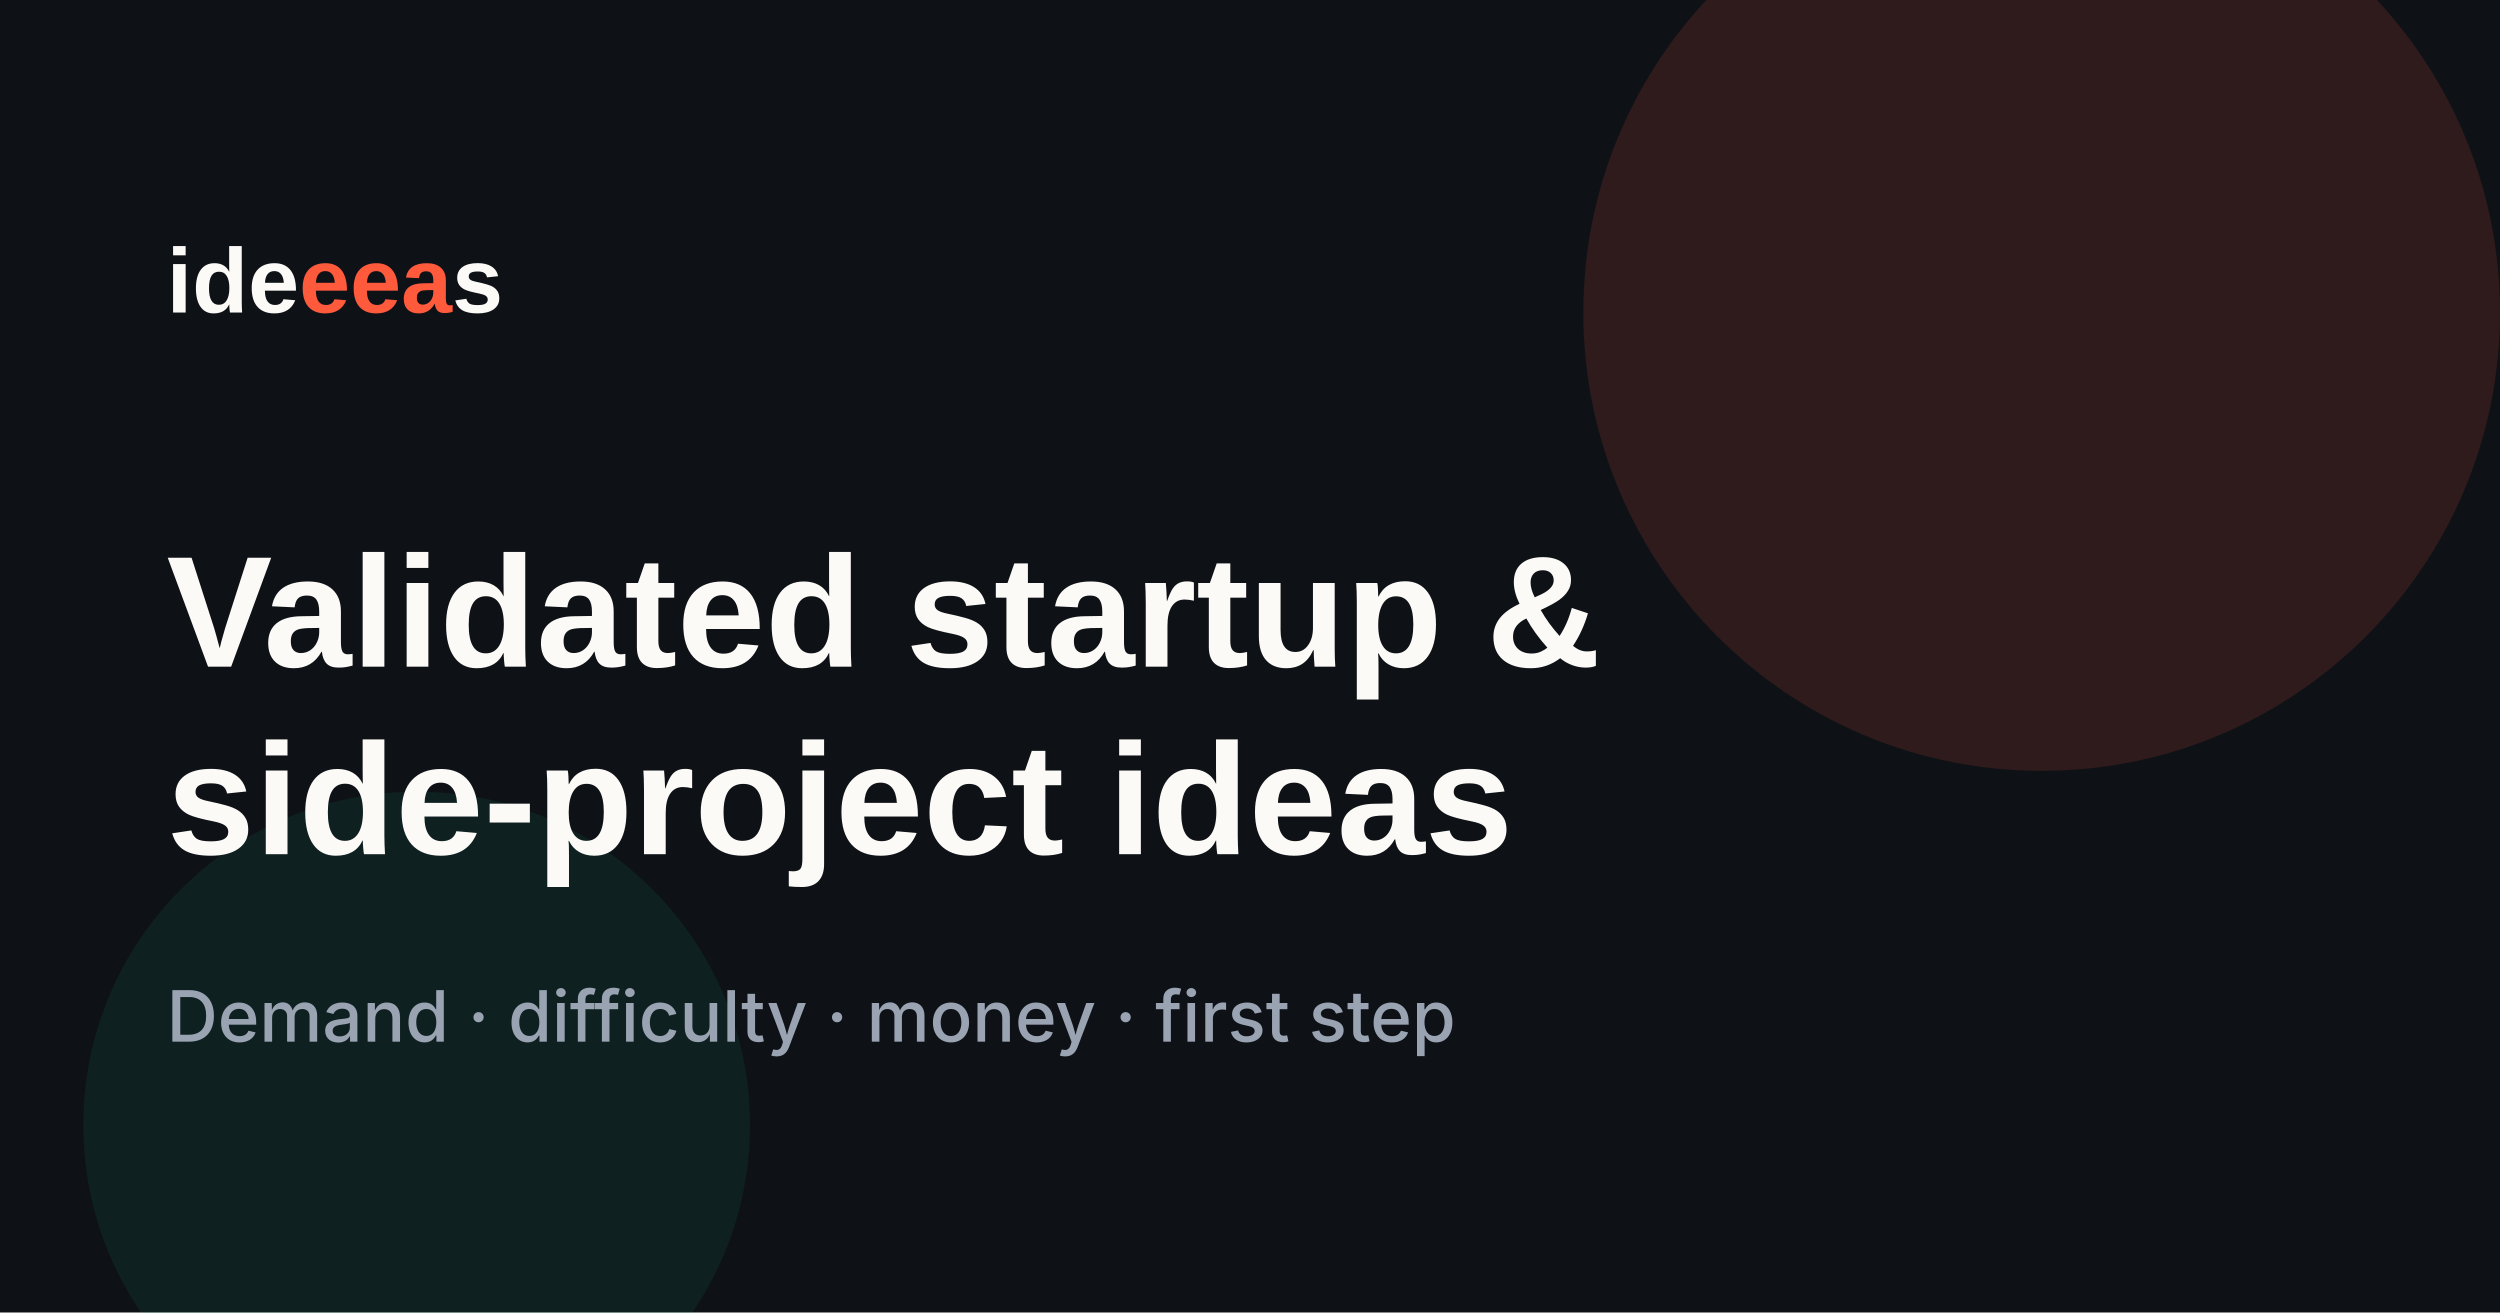
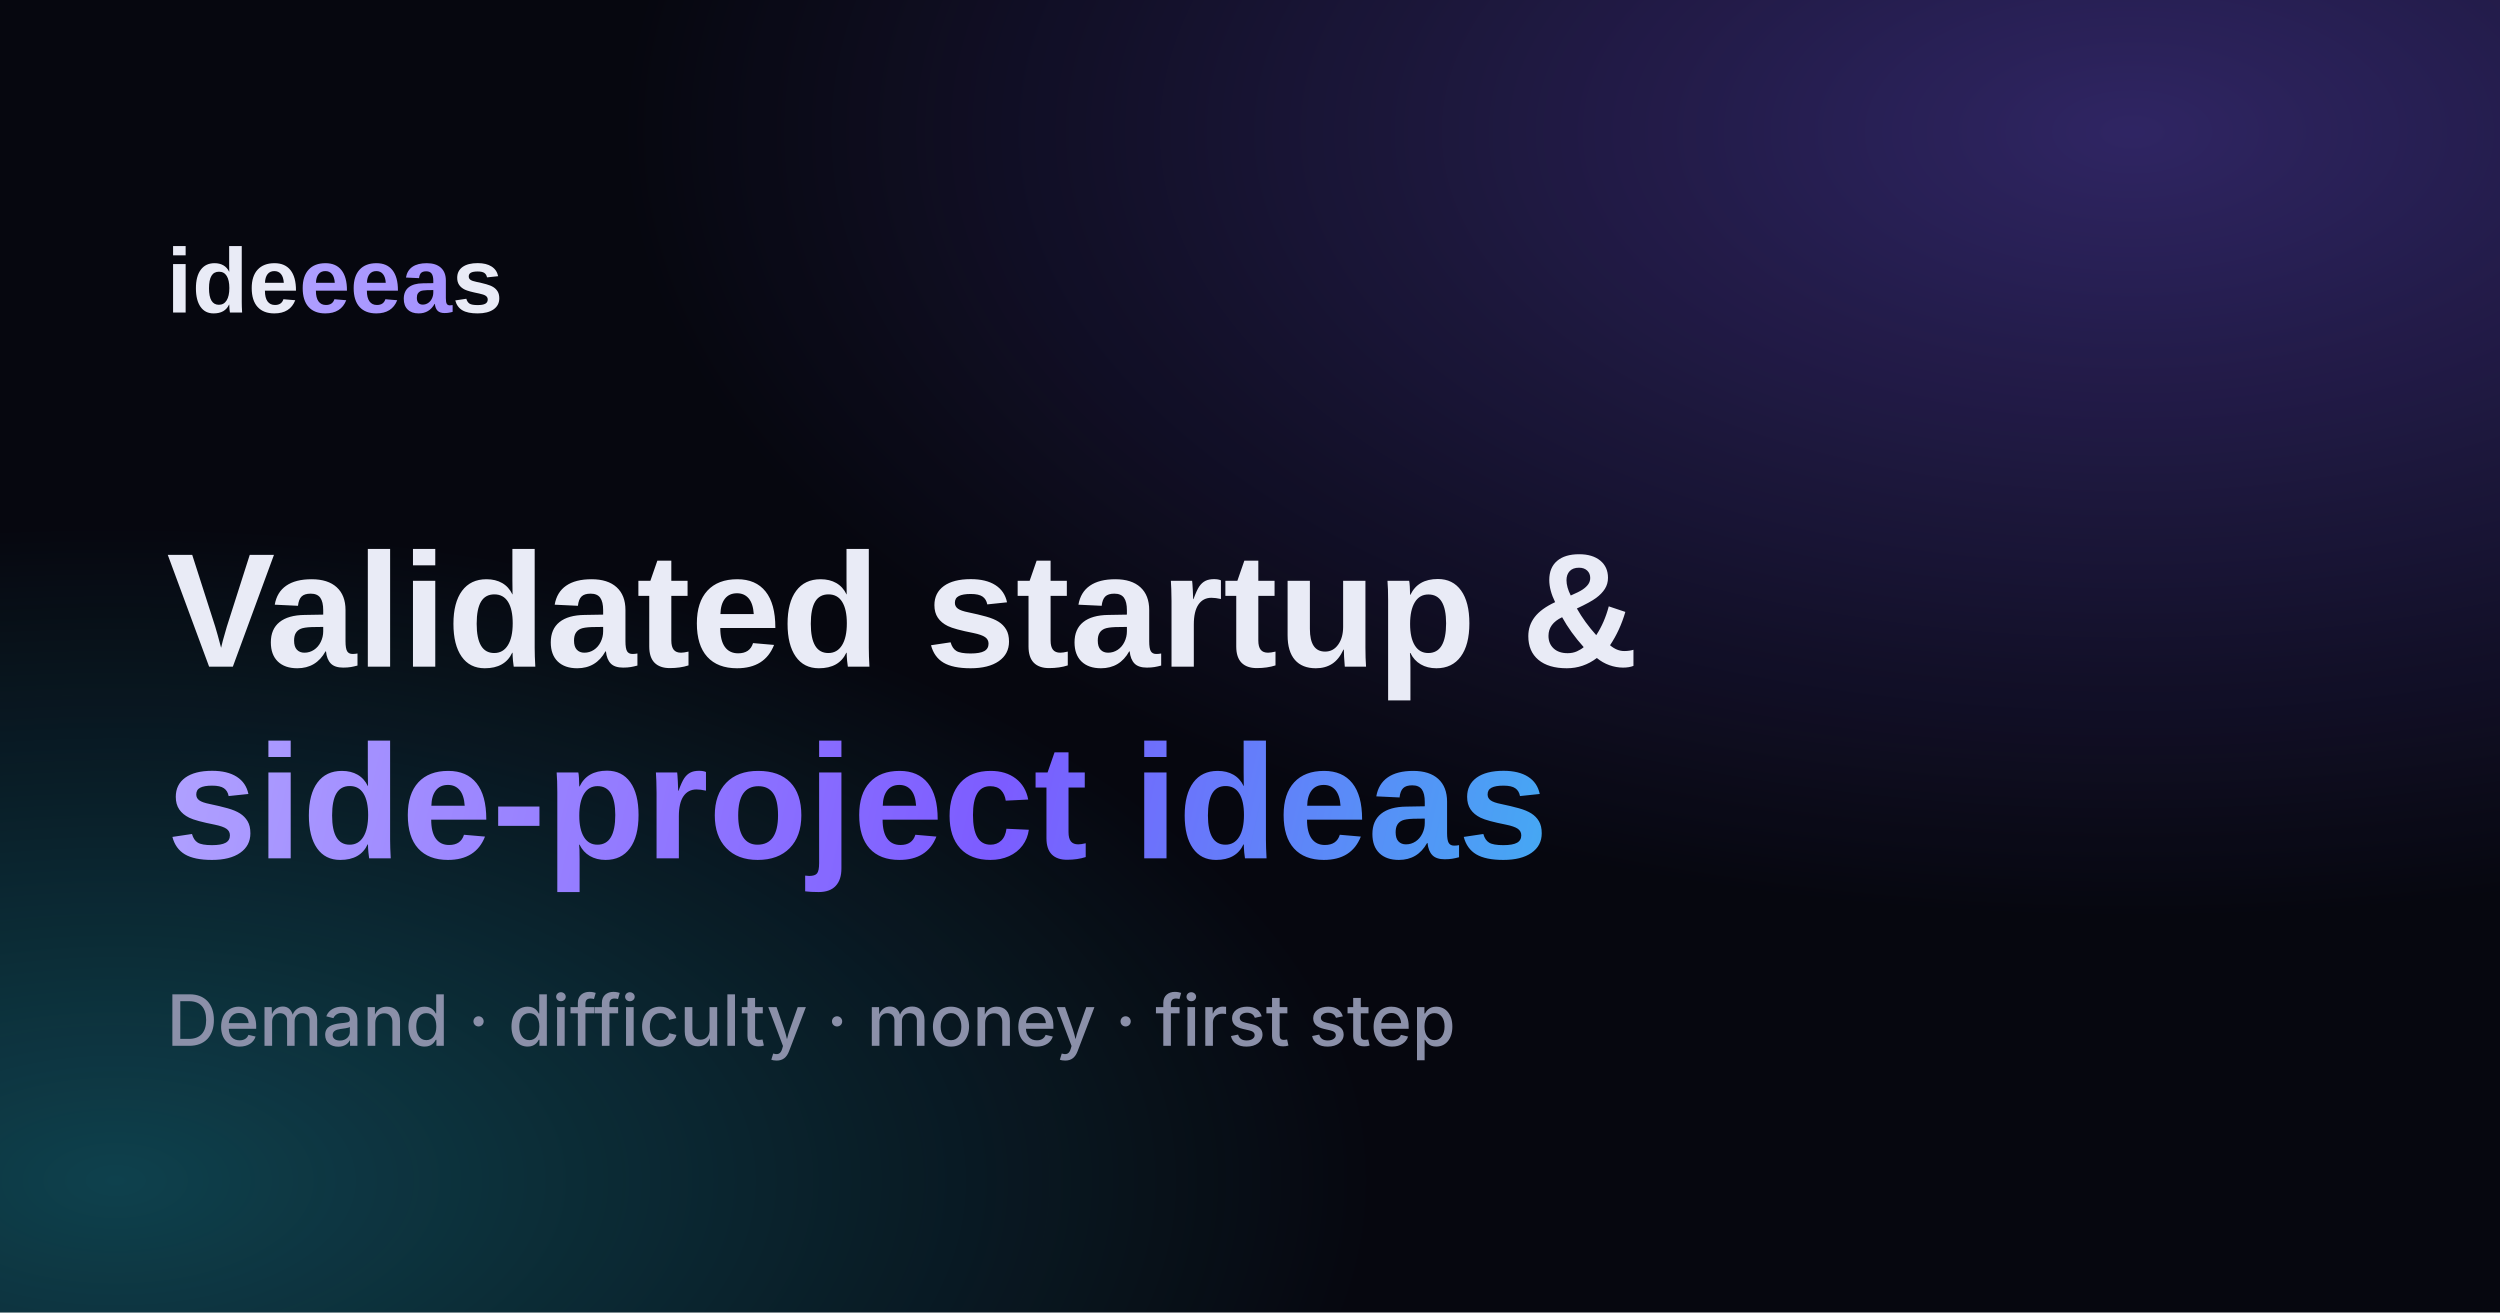
<svg xmlns="http://www.w3.org/2000/svg" width="1200" height="630" viewBox="0 0 1200 630">
-   <rect width="1200" height="630" fill="#0e1116" />
-   <circle cx="980" cy="150" r="220" fill="#ff5a3c" opacity="0.14" />
-   <circle cx="200" cy="540" r="160" fill="#0fae7e" opacity="0.10" />
-   <text x="80" y="150" font-family="Sora, Arial, sans-serif" font-weight="800" font-size="44" fill="#fbfaf7">ide<tspan fill="#ff5a3c">eea</tspan>s</text>
-   <text x="80" y="320" font-family="Sora, Arial, sans-serif" font-weight="800" font-size="76" fill="#fbfaf7">Validated startup &amp;</text>
-   <text x="80" y="410" font-family="Sora, Arial, sans-serif" font-weight="800" font-size="76" fill="#fbfaf7">side-project ideas</text>
-   <text x="80" y="500" font-family="Inter, Arial, sans-serif" font-weight="500" font-size="34" fill="#9aa3b2">Demand · difficulty · money · first step</text>
+   <defs>
+     <linearGradient id="g" x1="80" y1="250" x2="900" y2="430" gradientUnits="userSpaceOnUse">
+       <stop offset="0" stop-color="#b3a5ff" />
+       <stop offset="0.5" stop-color="#7c5cff" />
+       <stop offset="1" stop-color="#24d6ec" />
+     </linearGradient>
+     <radialGradient id="v" cx="0.85" cy="0.1" r="0.6">
+       <stop offset="0" stop-color="#7c5cff" stop-opacity="0.35" />
+       <stop offset="1" stop-color="#7c5cff" stop-opacity="0" />
+     </radialGradient>
+     <radialGradient id="c" cx="0.05" cy="0.9" r="0.5">
+       <stop offset="0" stop-color="#24d6ec" stop-opacity="0.28" />
+       <stop offset="1" stop-color="#24d6ec" stop-opacity="0" />
+     </radialGradient>
+   </defs>
+   <rect width="1200" height="630" fill="#06070f" />
+   <rect width="1200" height="630" fill="url(#v)" />
+   <rect width="1200" height="630" fill="url(#c)" />
+   <text x="80" y="150" font-family="Sora, Arial, sans-serif" font-weight="800" font-size="44" fill="#e9ebf6">ide<tspan fill="url(#g)">eea</tspan>s</text>
+   <text x="80" y="320" font-family="Sora, Arial, sans-serif" font-weight="800" font-size="78" fill="#e9ebf6">Validated startup &amp;</text>
+   <text x="80" y="412" font-family="Sora, Arial, sans-serif" font-weight="800" font-size="78" fill="url(#g)">side-project ideas</text>
+   <text x="80" y="502" font-family="Inter, Arial, sans-serif" font-weight="500" font-size="34" fill="#8b90a9">Demand · difficulty · money · first step</text>
</svg>
